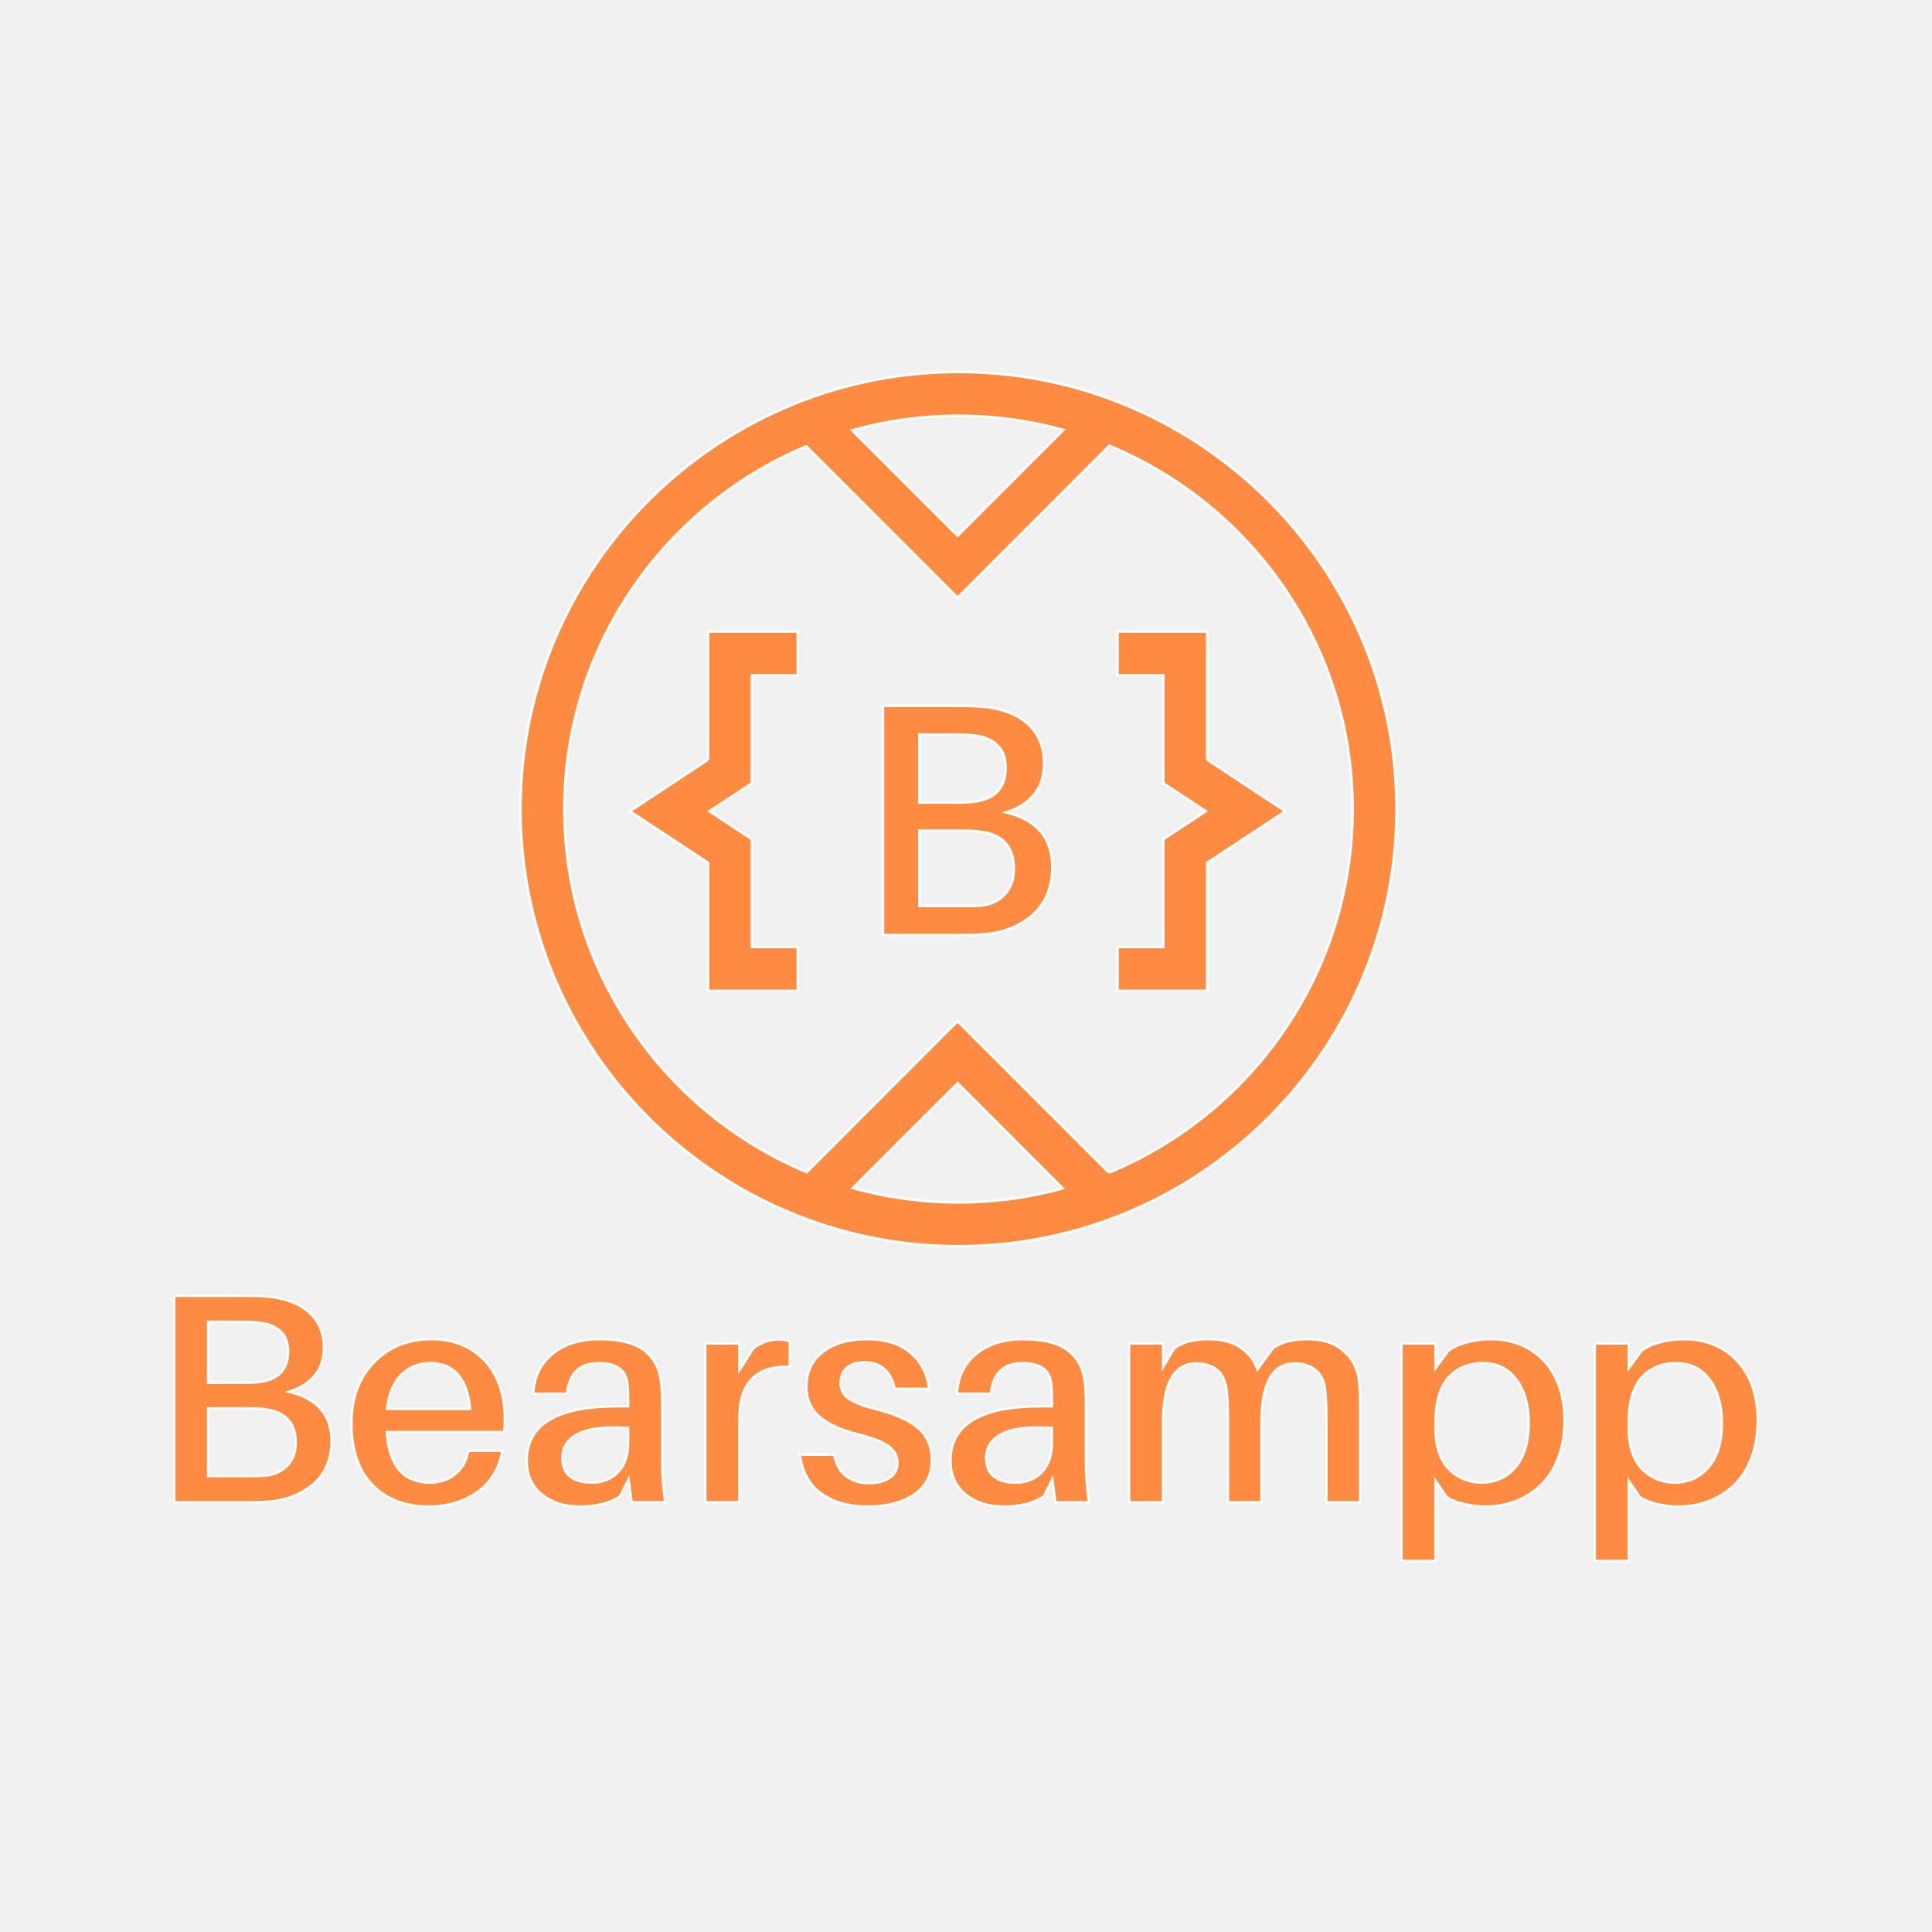
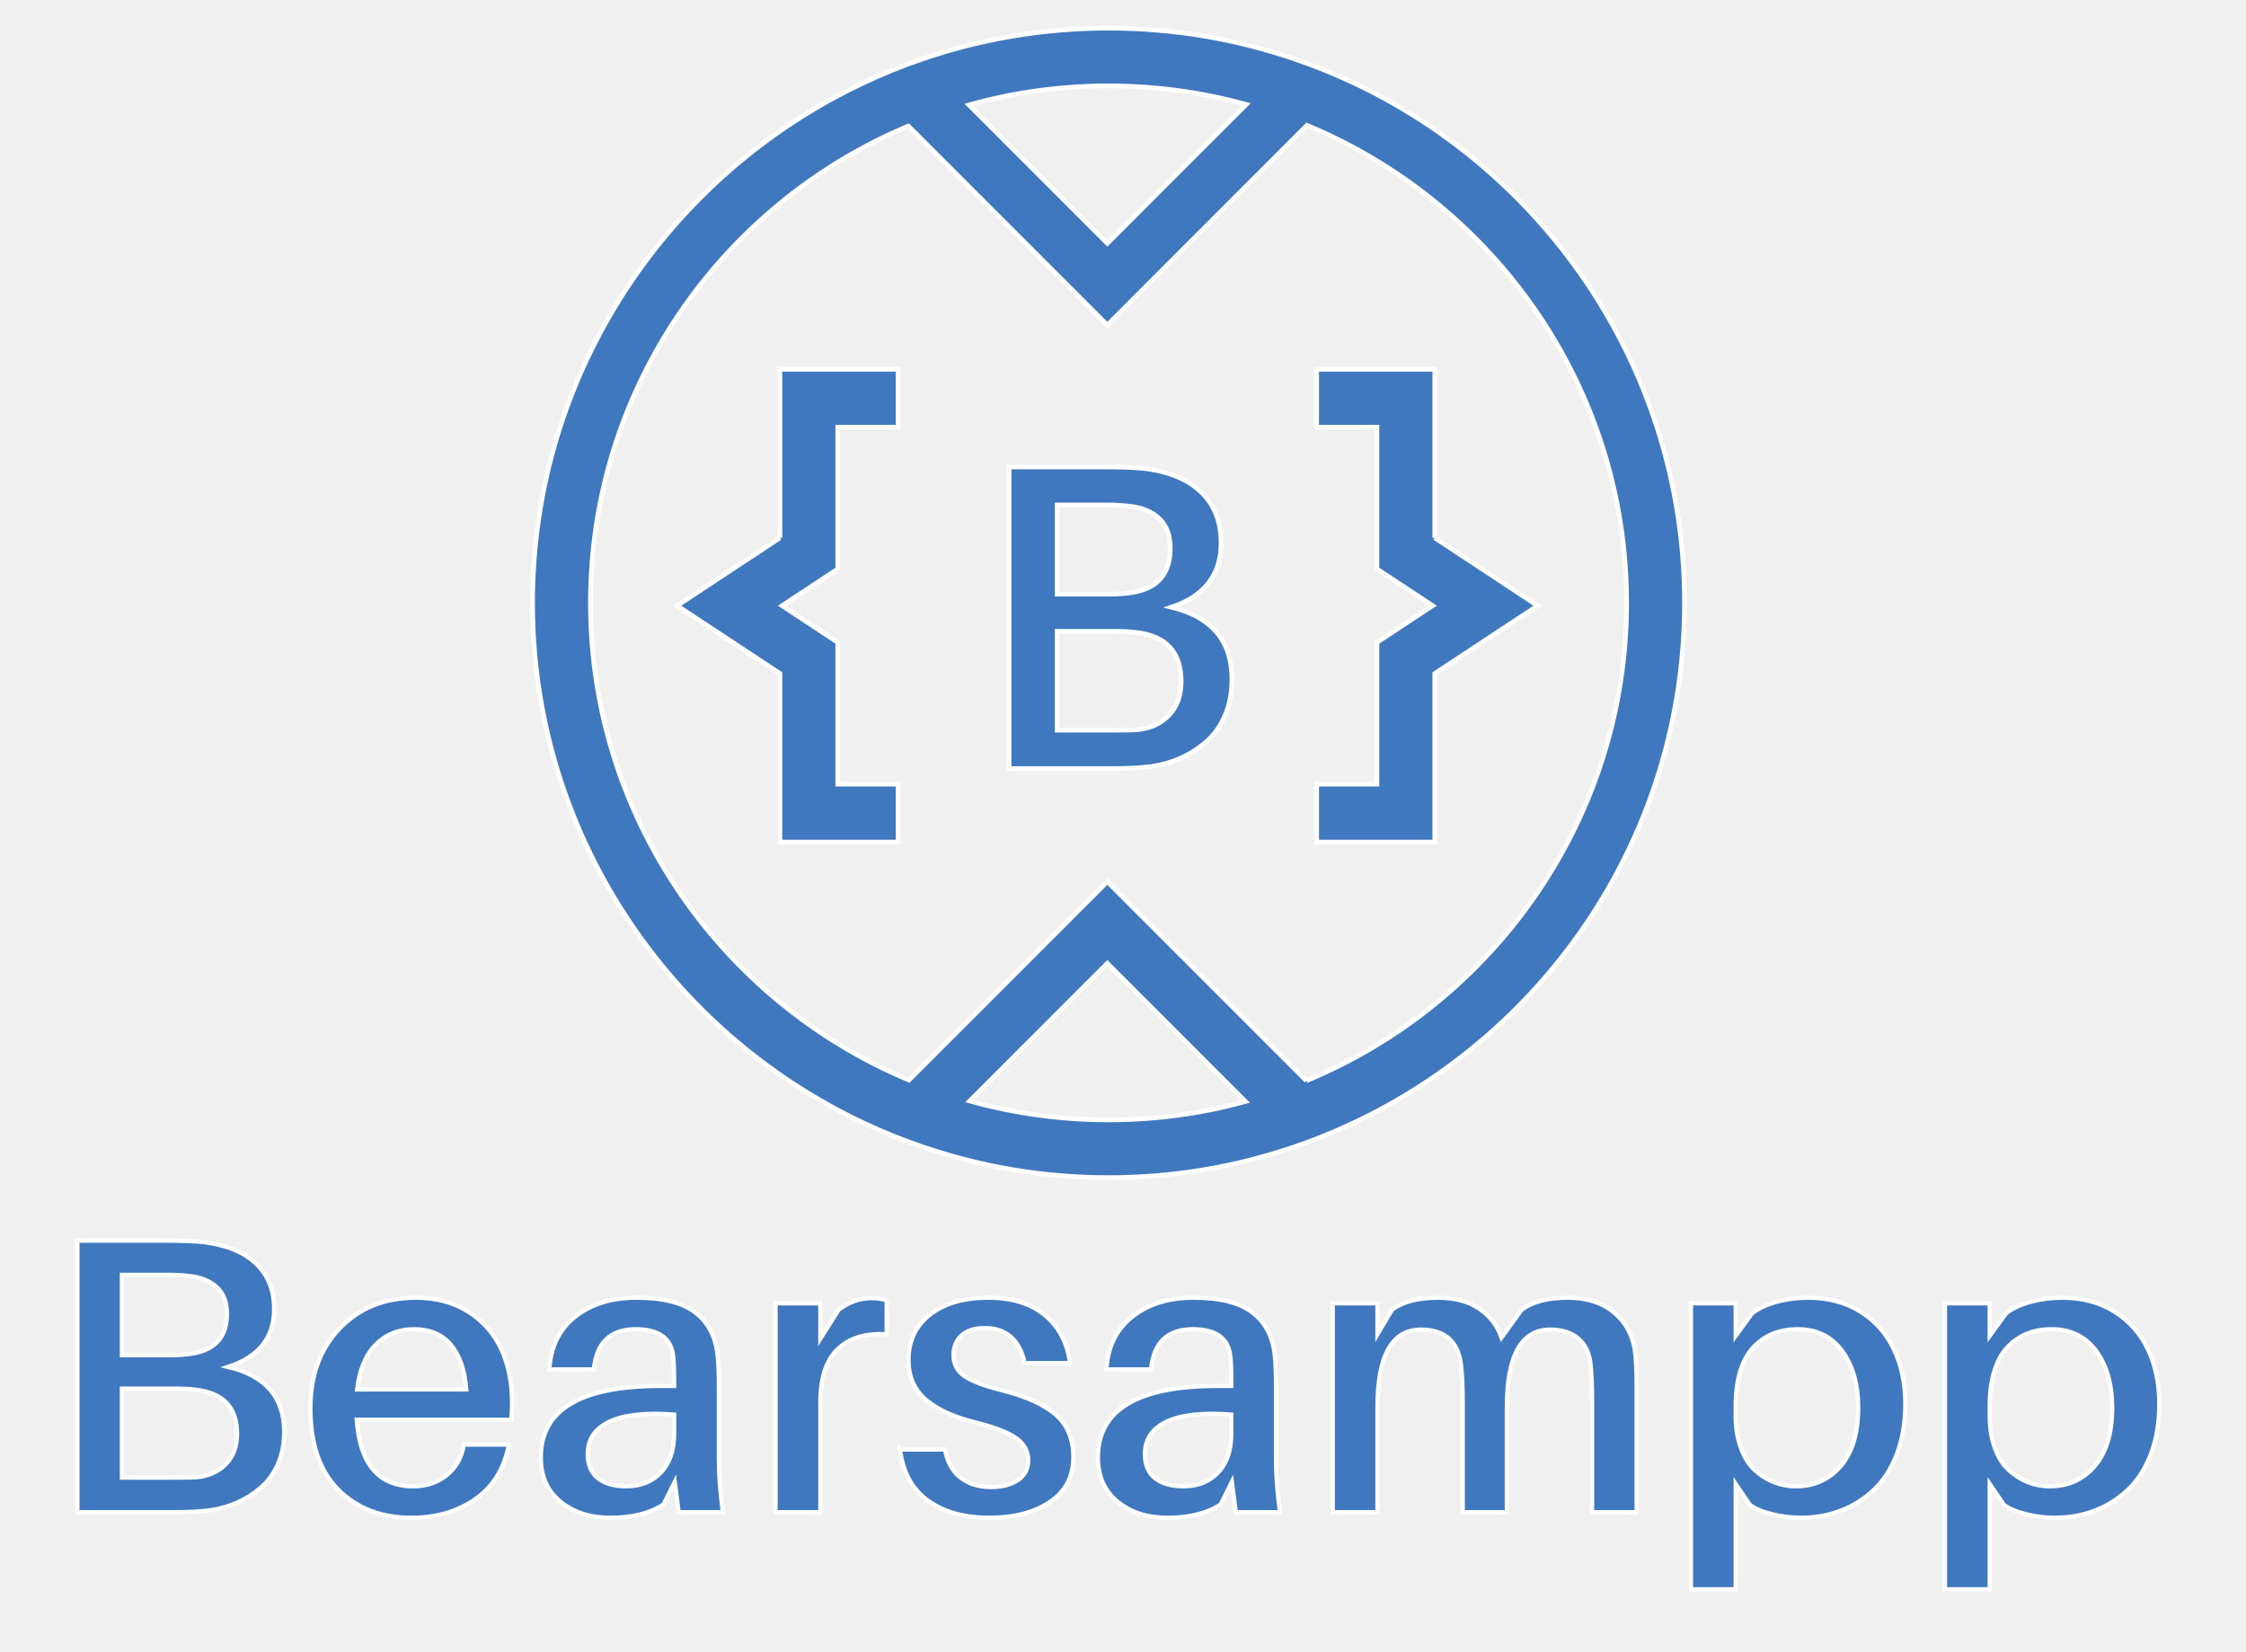
- <svg xmlns="http://www.w3.org/2000/svg" version="1.1" width="1080" height="1080" viewBox="0 0 1080 1080" xml:space="preserve">
-   <defs>
- </defs>
-   <rect x="0" y="0" width="100%" height="100%" fill="transparent" />
-   <g transform="matrix(1 0 0 1 540 540)" id="7f31c814-dc16-4fd7-b4b1-e8a9363d8fde">
-     <rect style="stroke: none; stroke-width: 1; stroke-dasharray: none; stroke-linecap: butt; stroke-dashoffset: 0; stroke-linejoin: miter; stroke-miterlimit: 4; fill: rgb(255,255,255); fill-rule: nonzero; opacity: 1; visibility: hidden;" vector-effect="non-scaling-stroke" x="-540" y="-540" rx="0" ry="0" width="1080" height="1080" />
-   </g>
-   <g transform="matrix(1 0 0 1 540 540)" id="85749154-7666-4cb7-a059-247925f11595">
- </g>
-   <g transform="matrix(1 0 0 1 540 540)">
-     <g style="" vector-effect="non-scaling-stroke">
-       <g transform="matrix(1.33 0 0 -1.33 -140.99 -86.52)" id="path1063">
-         <path style="stroke: rgb(255,255,255); stroke-width: 1.5; stroke-dasharray: none; stroke-linecap: butt; stroke-dashoffset: 0; stroke-linejoin: miter; stroke-miterlimit: 4; fill: rgb(255,138,65); fill-rule: nonzero; opacity: 1;" vector-effect="non-scaling-stroke" transform=" translate(-251.77, -334.36)" d="M 249.328 356.047 L 216.441 334.355 L 249.328 312.668 L 249.328 258.797 L 287.094 258.797 L 287.094 277.289 L 267.816 277.289 L 267.816 322.621 L 250.023 334.355 L 267.816 346.094 L 267.816 391.426 L 287.094 391.426 L 287.094 409.918 L 249.328 409.918 L 249.328 356.047" stroke-linecap="round" />
-       </g>
-       <g transform="matrix(1.33 0 0 -1.33 131.63 -86.52)" id="path1065">
-         <path style="stroke: rgb(255,255,255); stroke-width: 1.5; stroke-dasharray: none; stroke-linecap: butt; stroke-dashoffset: 0; stroke-linejoin: miter; stroke-miterlimit: 4; fill: rgb(255,138,65); fill-rule: nonzero; opacity: 1;" vector-effect="non-scaling-stroke" transform=" translate(-456.23, -334.36)" d="M 458.672 356.047 L 458.672 409.918 L 420.906 409.918 L 420.906 391.426 L 440.184 391.426 L 440.184 346.094 L 457.977 334.355 L 440.184 322.621 L 440.184 277.289 L 420.906 277.289 L 420.906 258.797 L 458.672 258.797 L 458.672 312.668 L 491.559 334.355 L 458.672 356.047" stroke-linecap="round" />
-       </g>
-       <g transform="matrix(1.33 0 0 -1.33 0 258.46)" id="path1067">
-         <path style="stroke: rgb(255,255,255); stroke-width: 1.371; stroke-dasharray: none; stroke-linecap: butt; stroke-dashoffset: 0; stroke-linejoin: miter; stroke-miterlimit: 4; fill: rgb(255,138,65); fill-rule: nonzero; opacity: 1;" vector-effect="non-scaling-stroke" transform=" translate(-357.51, -75.62)" d="M 55.202 44.53 L 24.737 44.53 L 24.737 131.353 L 53.61 131.353 C 58.468 131.353 62.377 131.191 65.338 130.871 C 72.513 129.928 78.024 127.631 81.867 123.984 C 85.709 120.339 87.631 115.507 87.631 109.478 C 87.631 100.343 82.733 94.182 72.934 90.991 C 84.88 88.16 90.854 81.238 90.854 70.217 C 90.854 66.405 90.18 62.961 88.834 59.891 C 87.478 56.819 85.652 54.302 83.349 52.339 C 81.051 50.369 78.539 48.789 75.808 47.604 C 73.09 46.412 70.19 45.589 67.104 45.139 C 64.153 44.731 60.186 44.53 55.202 44.53 z M 38.982 84.037 L 38.982 55.596 L 56.594 55.596 C 59.552 55.596 61.597 55.634 62.731 55.712 C 66.571 56.042 69.711 57.424 72.143 59.865 C 74.568 62.303 75.783 65.547 75.783 69.595 C 75.783 77.994 71.392 82.687 62.609 83.672 C 60.879 83.914 58.621 84.037 55.829 84.037 z M 38.982 120.413 L 38.982 94.741 L 54.56 94.741 C 56.967 94.741 59.204 94.898 61.274 95.219 C 68.797 96.369 72.56 100.611 72.56 107.948 C 72.56 111.631 71.472 114.477 69.298 116.485 C 67.122 118.49 64.153 119.679 60.39 120.051 C 58.323 120.294 56.061 120.413 53.61 120.413 z M 99.226 77.769 C 99.226 88.303 102.358 96.826 108.626 103.34 C 114.895 109.855 123.012 113.112 132.978 113.112 C 139.442 113.112 145.025 111.613 149.735 108.62 C 154.441 105.63 157.946 101.645 160.245 96.671 C 162.543 91.691 163.697 86.004 163.697 79.612 C 163.697 77.526 163.609 75.684 163.442 74.083 L 114.043 74.083 C 115.05 59.908 121.069 52.821 132.094 52.821 C 136.314 52.821 139.888 54.009 142.821 56.387 C 145.761 58.765 147.588 62.022 148.303 66.159 L 162.678 66.159 C 161.242 58.537 157.678 52.729 151.979 48.733 C 146.276 44.744 139.453 42.75 131.521 42.75 C 121.892 42.75 114.1 45.74 108.144 51.716 C 102.198 57.703 99.226 66.387 99.226 77.769 z M 114.162 83.801 L 149.064 83.801 C 148.556 90.021 146.9 94.783 144.09 98.086 C 141.284 101.382 137.408 103.031 132.47 103.031 C 127.485 103.031 123.381 101.398 120.154 98.138 C 116.925 94.885 114.931 90.108 114.162 83.801 z M 172.883 62.043 C 172.883 77.284 185.633 84.906 211.142 84.906 L 215.5 84.906 L 215.5 86.567 C 215.5 89.757 215.416 92.191 215.247 93.868 C 214.829 99.978 210.819 103.031 203.224 103.031 C 195.11 103.031 190.654 98.747 189.853 90.186 L 175.609 90.186 C 176.03 97.4 178.785 103.02 183.876 107.052 C 188.954 111.093 195.491 113.112 203.478 113.112 C 212.001 113.112 218.313 111.501 222.413 108.286 C 226.506 105.067 228.849 100.47 229.436 94.494 C 229.694 91.708 229.824 88.55 229.824 85.022 L 229.824 61.487 C 229.824 56.366 230.249 50.714 231.093 44.53 L 216.957 44.53 L 215.703 54.234 L 212.147 47.045 C 207.839 44.182 202.14 42.75 195.053 42.75 C 188.672 42.75 183.379 44.46 179.18 47.876 C 174.982 51.301 172.883 56.025 172.883 62.043 z M 187.885 63.148 C 187.885 59.704 188.973 57.122 191.148 55.402 C 193.323 53.679 196.358 52.821 200.244 52.821 C 204.798 52.821 208.481 54.295 211.287 57.245 C 214.097 60.193 215.5 64.312 215.5 69.595 L 215.5 75.743 C 213.397 75.909 211.392 75.993 209.482 75.993 C 206.274 75.993 203.402 75.767 200.871 75.317 C 196.825 74.618 193.646 73.246 191.337 71.202 C 189.038 69.156 187.885 66.468 187.885 63.148 z M 262.253 44.53 L 247.929 44.53 L 247.929 111.322 L 262.253 111.322 L 262.253 100.02 L 268.083 109.232 C 271.328 111.729 274.874 112.982 278.713 112.982 C 280.446 112.982 282.027 112.735 283.463 112.243 L 283.463 101.434 C 282.704 101.476 281.987 101.498 281.308 101.498 C 275.566 101.455 271.052 99.834 267.761 96.632 C 264.045 93.035 262.206 87.242 262.253 79.247 z M 287.715 64.562 L 302.09 64.562 C 302.891 60.46 304.591 57.439 307.187 55.494 C 309.79 53.546 312.988 52.575 316.787 52.575 C 320.245 52.575 323.096 53.302 325.332 54.766 C 327.569 56.218 328.689 58.339 328.689 61.122 C 328.689 63.984 327.446 66.32 324.958 68.128 C 322.461 69.929 318.259 71.586 312.346 73.098 C 308.967 73.922 306.034 74.864 303.547 75.926 C 301.053 76.992 298.783 78.3 296.742 79.858 C 294.69 81.413 293.128 83.309 292.048 85.539 C 290.966 87.779 290.43 90.312 290.43 93.13 C 290.43 99.324 292.744 104.203 297.369 107.766 C 301.995 111.329 308.17 113.112 315.892 113.112 C 323.577 113.112 329.661 111.216 334.146 107.428 C 338.619 103.639 341.259 98.568 342.06 92.208 L 327.551 92.208 C 326.793 95.817 325.35 98.585 323.218 100.513 C 321.08 102.433 318.281 103.393 314.823 103.393 C 311.567 103.393 309.083 102.605 307.372 101.033 C 305.668 99.457 304.819 97.361 304.819 94.741 C 304.819 91.866 305.998 89.634 308.362 88.033 C 310.726 86.439 314.652 84.949 320.144 83.556 C 327.997 81.582 333.794 78.958 337.528 75.68 C 341.262 72.402 343.133 67.896 343.133 62.163 C 343.133 55.933 340.631 51.143 335.629 47.787 C 330.629 44.429 324.18 42.75 316.28 42.75 C 308.3 42.75 301.774 44.565 296.702 48.188 C 291.637 51.811 288.643 57.27 287.715 64.562 z M 350.983 62.043 C 350.983 77.284 363.733 84.906 389.241 84.906 L 393.613 84.906 L 393.613 86.567 C 393.613 89.757 393.53 92.191 393.36 93.868 C 392.94 99.978 388.929 103.031 381.323 103.031 C 373.22 103.031 368.769 98.747 367.963 90.186 L 353.708 90.186 C 354.129 97.4 356.884 103.02 361.974 107.052 C 367.065 111.093 373.598 113.112 381.577 113.112 C 390.112 113.112 396.423 111.501 400.513 108.286 C 404.617 105.067 406.959 100.47 407.55 94.494 C 407.796 91.708 407.923 88.55 407.923 85.022 L 407.923 61.487 C 407.923 56.366 408.347 50.714 409.192 44.53 L 395.071 44.53 L 393.802 54.234 L 390.256 47.045 C 385.949 44.182 380.251 42.75 373.151 42.75 C 366.778 42.75 361.493 44.46 357.294 47.876 C 353.085 51.301 350.983 56.025 350.983 62.043 z M 365.998 63.148 C 365.998 59.704 367.086 57.122 369.262 55.402 C 371.437 53.679 374.467 52.821 378.354 52.821 C 382.911 52.821 386.595 54.295 389.401 57.245 C 392.21 60.193 393.613 64.312 393.613 69.595 L 393.613 75.743 C 391.5 75.909 389.495 75.993 387.596 75.993 C 384.387 75.993 381.516 75.767 378.985 75.317 C 374.928 74.618 371.749 73.246 369.45 71.202 C 367.148 69.156 365.998 66.468 365.998 63.148 z M 440.352 44.53 L 426.043 44.53 L 426.043 111.322 L 440.352 111.322 L 440.352 101.434 L 444.979 109.232 C 448.358 111.818 453.256 113.112 459.676 113.112 C 464.954 113.112 469.323 111.965 472.782 109.672 C 476.248 107.371 478.655 104.276 480 100.382 L 486.407 109.232 C 489.912 111.818 494.789 113.112 501.038 113.112 C 507.162 113.112 512.071 111.593 515.761 108.556 C 519.452 105.528 521.721 101.599 522.567 96.763 C 522.987 93.935 523.197 89.982 523.197 84.906 L 523.197 44.53 L 508.953 44.53 L 508.953 79.858 C 508.953 84.945 508.786 88.979 508.446 91.962 C 508.028 95.535 506.709 98.251 504.486 100.112 C 502.267 101.98 499.298 102.911 495.582 102.911 C 486.337 102.911 481.715 94.656 481.715 78.146 L 481.715 44.53 L 467.59 44.53 L 467.59 79.858 C 467.59 84.572 467.402 88.606 467.018 91.962 C 466.01 99.264 461.75 102.911 454.235 102.911 C 444.979 102.911 440.352 94.656 440.352 78.146 z M 554.876 19.891 L 540.555 19.891 L 540.555 111.322 L 554.876 111.322 L 554.876 100.941 L 560.064 108.065 C 561.964 109.619 564.549 110.853 567.822 111.761 C 571.093 112.661 574.504 113.112 578.05 113.112 C 584.471 113.112 590.047 111.624 594.781 108.648 C 599.505 105.679 603.073 101.645 605.479 96.542 C 607.887 91.448 609.091 85.645 609.091 79.131 C 609.091 73.19 608.195 67.861 606.401 63.148 C 604.602 58.434 602.148 54.614 599.049 51.692 C 595.945 48.758 592.41 46.535 588.44 45.023 C 584.475 43.51 580.232 42.75 575.711 42.75 C 572.717 42.75 569.668 43.126 566.565 43.879 C 563.454 44.643 561.054 45.659 559.368 46.929 L 554.876 53.559 z M 554.876 78.638 L 554.876 75.251 C 554.876 71.361 555.445 67.91 556.588 64.899 C 557.719 61.888 559.227 59.546 561.108 57.868 C 562.99 56.19 565.028 54.924 567.221 54.079 C 569.422 53.239 571.706 52.821 574.066 52.821 C 579.979 52.821 584.779 54.991 588.469 59.331 C 592.168 63.683 594.02 69.872 594.02 77.9 C 594.02 85.357 592.316 91.406 588.912 96.049 C 585.515 100.703 580.776 103.031 574.696 103.031 C 571.912 103.031 569.367 102.588 567.058 101.705 C 564.759 100.826 562.682 99.454 560.825 97.593 C 558.965 95.725 557.505 93.186 556.453 89.978 C 555.401 86.759 554.876 82.982 554.876 78.638 z M 636.075 19.891 L 621.755 19.891 L 621.755 111.322 L 636.075 111.322 L 636.075 100.941 L 641.266 108.065 C 643.163 109.619 645.747 110.853 649.022 111.761 C 652.291 112.661 655.703 113.112 659.252 113.112 C 665.669 113.112 671.245 111.624 675.98 108.648 C 680.704 105.679 684.271 101.645 686.679 96.542 C 689.085 91.448 690.289 85.645 690.289 79.131 C 690.289 73.19 689.394 67.861 687.603 63.148 C 685.801 58.434 683.351 54.614 680.247 51.692 C 677.143 48.758 673.609 46.535 669.642 45.023 C 665.673 43.51 661.431 42.75 656.911 42.75 C 653.916 42.75 650.863 43.126 647.748 43.879 C 644.649 44.643 642.253 45.659 640.57 46.929 L 636.075 53.559 z M 636.075 78.638 L 636.075 75.251 C 636.075 71.361 636.647 67.91 637.786 64.899 C 638.921 61.888 640.426 59.546 642.307 57.868 C 644.189 56.19 646.226 54.924 648.419 54.079 C 650.613 53.239 652.893 52.821 655.264 52.821 C 661.177 52.821 665.977 54.991 669.668 59.331 C 673.37 63.683 675.219 69.872 675.219 77.9 C 675.219 85.357 673.515 91.406 670.11 96.049 C 666.713 100.703 661.975 103.031 655.895 103.031 C 653.104 103.031 650.559 102.588 648.26 101.705 C 645.958 100.826 643.88 99.454 642.027 97.593 C 640.165 95.725 638.707 93.186 637.655 89.978 C 636.601 86.759 636.075 82.982 636.075 78.638 z" stroke-linecap="round" />
-       </g>
-       <g transform="matrix(1.33 0 0 -1.33 0.93 -81.37)" id="path1069">
-         <path style="stroke: rgb(255,255,255); stroke-width: 1.5; stroke-dasharray: none; stroke-linecap: butt; stroke-dashoffset: 0; stroke-linejoin: miter; stroke-miterlimit: 4; fill: rgb(255,138,65); fill-rule: nonzero; opacity: 1;" vector-effect="non-scaling-stroke" transform=" translate(-358.21, -330.5)" d="M 355.41 282.285 L 322.59 282.285 L 322.59 378.707 L 353.695 378.707 C 358.934 378.707 363.145 378.527 366.332 378.172 C 374.066 377.125 380.004 374.578 384.141 370.523 C 388.281 366.48 390.352 361.109 390.352 354.414 C 390.352 344.27 385.074 337.426 374.516 333.883 C 387.391 330.742 393.824 323.051 393.824 310.812 C 393.824 306.578 393.098 302.754 391.648 299.344 C 390.188 295.934 388.219 293.137 385.742 290.957 C 383.262 288.77 380.555 287.016 377.613 285.699 C 374.684 284.375 371.559 283.461 368.234 282.961 C 365.055 282.508 360.781 282.285 355.41 282.285 z M 337.934 326.16 L 337.934 294.574 L 356.91 294.574 C 360.098 294.574 362.305 294.617 363.523 294.703 C 367.664 295.07 371.043 296.605 373.668 299.316 C 376.281 302.023 377.586 305.625 377.586 310.121 C 377.586 319.449 372.855 324.66 363.395 325.754 C 361.531 326.023 359.094 326.16 356.09 326.16 z M 337.934 366.559 L 337.934 338.047 L 354.719 338.047 C 357.312 338.047 359.723 338.223 361.953 338.578 C 370.059 339.855 374.113 344.566 374.113 352.715 C 374.113 356.805 372.941 359.965 370.598 362.195 C 368.254 364.422 365.055 365.742 361 366.156 C 358.773 366.426 356.34 366.559 353.695 366.559 z" stroke-linecap="round" />
-       </g>
-       <g transform="matrix(1.33 0 0 -1.33 -4.18 -87.71)" id="path1061">
-         <path style="stroke: rgb(255,255,255); stroke-width: 1.5; stroke-dasharray: none; stroke-linecap: butt; stroke-dashoffset: 0; stroke-linejoin: miter; stroke-miterlimit: 4; fill: rgb(255,138,65); fill-rule: nonzero; opacity: 1;" vector-effect="non-scaling-stroke" transform=" translate(-354.38, -335.25)" d="M 431.816 501.939 C 425.767 504.732 419.557 507.239 413.161 509.376 C 394.688 515.623 374.922 519 354.359 519 C 333.59 519 313.64 515.545 295.007 509.189 C 288.638 507.029 282.428 504.521 276.403 501.674 C 213.748 472.349 170.25 408.772 170.25 335.251 C 170.25 261.65 213.827 198.018 276.59 168.72 C 282.639 165.901 288.849 163.394 295.246 161.233 C 313.797 154.928 333.695 151.5 354.359 151.5 C 374.817 151.5 394.528 154.85 412.922 161.047 C 419.319 163.183 425.556 165.664 431.605 168.483 C 494.685 197.674 538.5 261.44 538.5 335.251 C 538.5 408.983 494.763 472.693 431.816 501.939 z M 354.359 500.54 C 369.608 500.54 384.383 498.484 398.389 494.608 L 353.992 450.201 L 309.755 494.448 C 323.945 498.429 338.904 500.54 354.359 500.54 z M 354.359 169.96 C 339.01 169.96 324.129 172.071 309.99 176.001 L 353.992 220.011 L 398.151 175.841 C 384.196 171.992 369.529 169.96 354.359 169.96 z M 417.627 182.486 L 353.992 246.146 L 290.568 182.696 C 230.817 207.696 188.746 266.662 188.746 335.251 C 188.746 403.76 230.712 462.671 290.357 487.698 L 290.384 487.698 L 353.992 424.066 L 417.81 487.937 C 477.773 463.041 520.004 403.971 520.004 335.251 C 520.004 266.451 477.667 207.33 417.627 182.486" stroke-linecap="round" />
-       </g>
-     </g>
-   </g>
-   <g transform="matrix(NaN NaN NaN NaN 0 0)">
-     <g style="">
- </g>
+ <svg xmlns="http://www.w3.org/2000/svg" version="1.1" id="svg1049" width="957.333" height="704" viewBox="0 0 957.333 704">
+   <defs id="defs1053" />
+   <g id="g1057" transform="matrix(1.333333,0,0,-1.333333,0,704)">
+     <path d="m 249.328,356.047 -32.887,-21.692 32.887,-21.687 v -53.871 h 37.766 v 18.492 h -19.278 v 45.332 l -17.793,11.734 17.793,11.739 v 45.332 h 19.278 v 18.492 h -37.766 v -53.871" style="fill:#4078c0;fill-opacity:1;fill-rule:nonzero;stroke:#ffffff;stroke-width:1.5;stroke-opacity:1;stroke-dasharray:none" id="path1063" />
+     <path d="m 458.672,356.047 v 53.871 h -37.766 v -18.492 h 19.278 v -45.332 l 17.793,-11.739 -17.793,-11.734 v -45.332 h -19.278 v -18.492 h 37.766 v 53.871 l 32.887,21.687 -32.887,21.692" style="fill:#4078c0;fill-opacity:1;fill-rule:nonzero;stroke:#ffffff;stroke-width:1.5;stroke-dasharray:none;stroke-opacity:1" id="path1065" />
+     <path d="M 55.202,44.53 H 24.737 v 86.823 h 28.873 c 4.859,0 8.767,-0.162 11.729,-0.482 7.174,-0.943 12.685,-3.24 16.529,-6.888 3.842,-3.644 5.764,-8.477 5.764,-14.505 0,-9.135 -4.898,-15.297 -14.697,-18.487 11.946,-2.832 17.92,-9.754 17.92,-20.774 0,-3.812 -0.674,-7.256 -2.02,-10.326 -1.356,-3.071 -3.182,-5.589 -5.485,-7.552 -2.298,-1.97 -4.81,-3.55 -7.541,-4.735 -2.718,-1.192 -5.619,-2.015 -8.705,-2.465 -2.95,-0.408 -6.917,-0.609 -11.902,-0.609 z M 38.982,84.037 V 55.596 h 17.612 c 2.959,0 5.003,0.039 6.137,0.116 3.84,0.331 6.979,1.713 9.412,4.154 2.425,2.438 3.64,5.681 3.64,9.729 0,8.399 -4.391,13.092 -13.174,14.077 -1.73,0.242 -3.988,0.365 -6.78,0.365 z m 0,36.376 V 94.741 h 15.578 c 2.407,0 4.644,0.158 6.714,0.478 7.523,1.15 11.286,5.392 11.286,12.73 0,3.683 -1.088,6.528 -3.262,8.536 -2.176,2.005 -5.145,3.194 -8.908,3.567 -2.067,0.243 -4.329,0.362 -6.78,0.362 z M 99.226,77.769 c 0,10.534 3.132,19.057 9.401,25.571 6.268,6.515 14.386,9.772 24.352,9.772 6.464,0 12.047,-1.498 16.757,-4.491 4.706,-2.99 8.211,-6.975 10.51,-11.949 2.298,-4.98 3.452,-10.667 3.452,-17.059 0,-2.086 -0.087,-3.929 -0.254,-5.53 h -49.4 c 1.007,-14.175 7.026,-21.262 18.051,-21.262 4.22,0 7.794,1.188 10.727,3.567 2.94,2.378 4.768,5.635 5.482,9.772 h 14.375 c -1.436,-7.622 -5,-13.43 -10.698,-17.425 -5.703,-3.989 -12.527,-5.983 -20.458,-5.983 -9.629,0 -17.421,2.99 -23.377,8.966 -5.946,5.987 -8.918,14.671 -8.918,26.053 z m 14.936,6.032 h 34.902 c -0.508,6.219 -2.164,10.982 -4.974,14.285 -2.807,3.296 -6.682,4.945 -11.62,4.945 -4.985,0 -9.089,-1.633 -12.316,-4.893 -3.23,-3.253 -5.223,-8.03 -5.993,-14.337 z m 58.721,-21.758 c 0,15.241 12.75,22.863 38.259,22.863 h 4.357 v 1.66 c 0,3.19 -0.084,5.624 -0.253,7.302 -0.418,6.11 -4.427,9.163 -12.023,9.163 -8.114,0 -12.569,-4.284 -13.37,-12.846 h -14.245 c 0.421,7.214 3.176,12.835 8.267,16.866 5.079,4.041 11.615,6.06 19.603,6.06 8.523,0 14.835,-1.611 18.935,-4.825 4.093,-3.219 6.436,-7.816 7.023,-13.792 0.257,-2.786 0.388,-5.944 0.388,-9.472 V 61.487 c 0,-5.122 0.424,-10.774 1.269,-16.957 h -14.136 l -1.254,9.704 -3.557,-7.189 c -4.307,-2.863 -10.007,-4.295 -17.094,-4.295 -6.381,0 -11.674,1.71 -15.873,5.126 -4.198,3.426 -6.297,8.15 -6.297,14.168 z m 15.002,1.105 c 0,-3.443 1.088,-6.026 3.263,-7.746 2.175,-1.724 5.209,-2.582 9.095,-2.582 4.554,0 8.237,1.474 11.044,4.425 2.809,2.947 4.213,7.067 4.213,12.349 v 6.148 c -2.103,0.166 -4.108,0.249 -6.018,0.249 -3.208,0 -6.08,-0.225 -8.611,-0.675 -4.046,-0.7 -7.225,-2.071 -9.534,-4.115 -2.299,-2.047 -3.452,-4.735 -3.452,-8.054 z M 262.253,44.53 h -14.324 v 66.791 h 14.324 v -11.301 l 5.829,9.212 c 3.245,2.498 6.791,3.75 10.63,3.75 1.734,0 3.314,-0.247 4.75,-0.739 v -10.809 c -0.758,0.043 -1.476,0.064 -2.154,0.064 -5.742,-0.042 -10.257,-1.664 -13.548,-4.865 -3.716,-3.598 -5.555,-9.391 -5.507,-17.386 z m 25.462,20.031 h 14.375 c 0.801,-4.102 2.501,-7.123 5.097,-9.067 2.603,-1.949 5.801,-2.919 9.6,-2.919 3.458,0 6.308,0.728 8.545,2.191 2.237,1.452 3.357,3.574 3.357,6.356 0,2.862 -1.244,5.198 -3.731,7.006 -2.498,1.801 -6.699,3.458 -12.612,4.97 -3.379,0.823 -6.312,1.765 -8.799,2.828 -2.494,1.066 -4.764,2.374 -6.805,3.932 -2.052,1.555 -3.614,3.451 -4.694,5.681 -1.081,2.24 -1.618,4.773 -1.618,7.591 0,6.194 2.314,11.073 6.939,14.636 4.626,3.563 10.8,5.346 18.522,5.346 7.686,0 13.769,-1.895 18.254,-5.684 4.473,-3.789 7.113,-8.86 7.914,-15.22 h -14.509 c -0.757,3.609 -2.201,6.377 -4.332,8.305 -2.138,1.92 -4.938,2.88 -8.396,2.88 -3.256,0 -5.739,-0.788 -7.451,-2.36 -1.704,-1.576 -2.552,-3.672 -2.552,-6.292 0,-2.874 1.179,-5.107 3.543,-6.708 2.364,-1.593 6.29,-3.084 11.782,-4.477 7.853,-1.974 13.65,-4.598 17.383,-7.875 3.735,-3.279 5.605,-7.784 5.605,-13.518 0,-6.229 -2.501,-11.02 -7.504,-14.375 -5,-3.359 -11.449,-5.037 -19.349,-5.037 -7.98,0 -14.505,1.815 -19.578,5.438 -5.065,3.623 -8.059,9.082 -8.987,16.374 z m 63.267,-2.518 c 0,15.241 12.75,22.863 38.259,22.863 h 4.372 v 1.66 c 0,3.19 -0.084,5.624 -0.253,7.302 -0.42,6.11 -4.431,9.163 -12.037,9.163 -8.103,0 -12.555,-4.284 -13.36,-12.846 h -14.255 c 0.42,7.214 3.176,12.835 8.266,16.866 5.091,4.041 11.624,6.06 19.603,6.06 8.535,0 14.846,-1.611 18.936,-4.825 4.104,-3.219 6.446,-7.816 7.037,-13.792 0.246,-2.786 0.373,-5.944 0.373,-9.472 V 61.487 c 0,-5.122 0.424,-10.774 1.269,-16.957 h -14.121 l -1.269,9.704 -3.545,-7.189 c -4.307,-2.863 -10.006,-4.295 -17.105,-4.295 -6.373,0 -11.659,1.71 -15.858,5.126 -4.209,3.426 -6.311,8.15 -6.311,14.168 z m 15.016,1.105 c 0,-3.443 1.088,-6.026 3.263,-7.746 2.175,-1.724 5.206,-2.582 9.093,-2.582 4.557,0 8.241,1.474 11.046,4.425 2.809,2.947 4.213,7.067 4.213,12.349 v 6.148 c -2.113,0.166 -4.118,0.249 -6.018,0.249 -3.208,0 -6.08,-0.225 -8.611,-0.675 -4.057,-0.7 -7.236,-2.071 -9.534,-4.115 -2.302,-2.047 -3.452,-4.735 -3.452,-8.054 z M 440.352,44.53 h -14.309 v 66.791 h 14.309 v -9.888 l 4.627,7.798 c 3.379,2.586 8.277,3.88 14.698,3.88 5.278,0 9.647,-1.146 13.106,-3.44 3.466,-2.301 5.873,-5.396 7.218,-9.29 l 6.407,8.85 c 3.505,2.586 8.382,3.88 14.632,3.88 6.124,0 11.032,-1.519 14.723,-4.555 3.691,-3.028 5.96,-6.957 6.806,-11.793 0.42,-2.828 0.63,-6.782 0.63,-11.857 V 44.53 h -14.244 v 35.328 c 0,5.087 -0.167,9.121 -0.508,12.104 -0.418,3.573 -1.736,6.289 -3.959,8.15 -2.219,1.868 -5.188,2.799 -8.904,2.799 -9.245,0 -13.867,-8.255 -13.867,-24.766 V 44.53 h -14.125 v 35.328 c 0,4.714 -0.188,8.748 -0.573,12.104 -1.008,7.302 -5.268,10.949 -12.783,10.949 -9.256,0 -13.883,-8.255 -13.883,-24.766 z M 554.876,19.891 h -14.321 v 91.43 h 14.321 v -10.38 l 5.188,7.123 c 1.9,1.554 4.485,2.789 7.758,3.696 3.271,0.9 6.681,1.351 10.228,1.351 6.421,0 11.997,-1.488 16.731,-4.463 4.724,-2.969 8.292,-7.003 10.698,-12.106 2.408,-5.094 3.611,-10.897 3.611,-17.411 0,-5.941 -0.896,-11.27 -2.69,-15.983 -1.799,-4.714 -4.253,-8.533 -7.352,-11.456 -3.104,-2.934 -6.639,-5.156 -10.608,-6.669 -3.966,-1.513 -8.208,-2.273 -12.729,-2.273 -2.994,0 -6.043,0.376 -9.147,1.129 -3.111,0.764 -5.511,1.78 -7.197,3.05 l -4.492,6.63 z m 0,58.747 v -3.387 c 0,-3.89 0.569,-7.34 1.711,-10.352 1.131,-3.011 2.64,-5.353 4.521,-7.032 1.881,-1.677 3.919,-2.944 6.113,-3.788 2.201,-0.84 4.485,-1.259 6.845,-1.259 5.913,0 10.713,2.17 14.403,6.51 3.699,4.352 5.551,10.542 5.551,18.569 0,7.457 -1.704,13.507 -5.108,18.15 -3.397,4.653 -8.136,6.982 -14.216,6.982 -2.784,0 -5.329,-0.443 -7.638,-1.326 -2.299,-0.879 -4.376,-2.251 -6.232,-4.112 -1.86,-1.868 -3.321,-4.408 -4.372,-7.615 -1.052,-3.219 -1.577,-6.996 -1.577,-11.34 z m 81.198,-58.747 h -14.32 v 91.43 h 14.32 v -10.38 l 5.192,7.123 c 1.896,1.554 4.481,2.789 7.755,3.696 3.27,0.9 6.681,1.351 10.231,1.351 6.417,0 11.993,-1.488 16.727,-4.463 4.724,-2.969 8.292,-7.003 10.699,-12.106 2.407,-5.094 3.61,-10.897 3.61,-17.411 0,-5.941 -0.895,-11.27 -2.686,-15.983 -1.802,-4.714 -4.253,-8.533 -7.356,-11.456 -3.104,-2.934 -6.638,-5.156 -10.605,-6.669 -3.97,-1.513 -8.211,-2.273 -12.732,-2.273 -2.995,0 -6.048,0.376 -9.162,1.129 -3.099,0.764 -5.495,1.78 -7.178,3.05 l -4.496,6.63 z m 0,58.747 v -3.387 c 0,-3.89 0.573,-7.34 1.711,-10.352 1.135,-3.011 2.64,-5.353 4.521,-7.032 1.882,-1.677 3.919,-2.944 6.113,-3.788 2.193,-0.84 4.473,-1.259 6.845,-1.259 5.913,0 10.713,2.17 14.404,6.51 3.701,4.352 5.55,10.542 5.55,18.569 0,7.457 -1.704,13.507 -5.108,18.15 -3.397,4.653 -8.135,6.982 -14.215,6.982 -2.792,0 -5.337,-0.443 -7.636,-1.326 -2.302,-0.879 -4.38,-2.251 -6.232,-4.112 -1.863,-1.868 -3.321,-4.408 -4.372,-7.615 -1.054,-3.219 -1.581,-6.996 -1.581,-11.34 z" style="fill:#4078c0;fill-opacity:1;fill-rule:nonzero;stroke:#ffffff;stroke-width:1.371;stroke-dasharray:none;stroke-opacity:1" id="path1067" />
+     <path d="m 355.41,282.285 h -32.82 v 96.422 h 31.105 c 5.239,0 9.45,-0.18 12.637,-0.535 7.734,-1.047 13.672,-3.594 17.809,-7.649 4.14,-4.043 6.211,-9.414 6.211,-16.109 0,-10.144 -5.278,-16.988 -15.836,-20.531 12.875,-3.141 19.308,-10.832 19.308,-23.071 0,-4.234 -0.726,-8.058 -2.176,-11.468 -1.46,-3.41 -3.429,-6.207 -5.906,-8.387 -2.48,-2.187 -5.187,-3.941 -8.129,-5.258 -2.929,-1.324 -6.054,-2.238 -9.379,-2.738 -3.179,-0.453 -7.453,-0.676 -12.824,-0.676 z m -17.476,43.875 v -31.586 h 18.976 c 3.188,0 5.395,0.043 6.613,0.129 4.141,0.367 7.52,1.902 10.145,4.613 2.613,2.707 3.918,6.309 3.918,10.805 0,9.328 -4.731,14.539 -14.191,15.633 -1.864,0.269 -4.301,0.406 -7.305,0.406 z m 0,40.399 v -28.512 h 16.785 c 2.593,0 5.004,0.176 7.234,0.531 8.106,1.277 12.16,5.988 12.16,14.137 0,4.09 -1.172,7.25 -3.515,9.48 -2.344,2.227 -5.543,3.547 -9.598,3.961 -2.227,0.27 -4.66,0.403 -7.305,0.403 z" style="fill:#4078c0;fill-opacity:1;fill-rule:nonzero;stroke:#ffffff;stroke-width:1.5;stroke-opacity:1;stroke-dasharray:none" id="path1069" />
+     <path d="m 431.816,501.939 c -6.049,2.792 -12.259,5.3 -18.655,7.436 -18.472,6.247 -38.238,9.624 -58.802,9.624 -20.769,0 -40.719,-3.455 -59.352,-9.811 -6.37,-2.16 -12.579,-4.668 -18.604,-7.515 C 213.748,472.349 170.25,408.772 170.25,335.251 c 0,-73.6 43.577,-137.233 106.34,-166.53 6.049,-2.819 12.259,-5.327 18.657,-7.487 C 313.797,154.928 333.695,151.5 354.359,151.5 c 20.458,0 40.169,3.35 58.563,9.547 6.398,2.136 12.634,4.617 18.684,7.436 63.08,29.192 106.895,92.957 106.895,166.768 0,73.732 -43.737,137.442 -106.684,166.689 z M 354.359,500.54 c 15.249,0 30.024,-2.055 44.03,-5.932 l -44.397,-44.408 -44.237,44.248 c 14.19,3.981 29.149,6.092 44.604,6.092 z m 0,-330.58 c -15.349,0 -30.23,2.11 -44.369,6.041 l 44.002,44.01 44.159,-44.17 c -13.955,-3.849 -28.622,-5.881 -43.792,-5.881 z m 63.268,12.525 -63.636,63.66 -63.423,-63.45 c -59.751,25 -101.822,83.965 -101.822,152.554 0,68.51 41.966,127.421 101.611,152.447 h 0.027 l 63.608,-63.632 63.819,63.871 c 59.962,-24.895 102.193,-83.965 102.193,-152.686 0,-68.799 -42.337,-127.921 -102.376,-152.765" style="fill:#4078c0;fill-opacity:1;fill-rule:nonzero;stroke:#ffffff;stroke-width:1.5;stroke-opacity:1;stroke-dasharray:none" id="path1061" />
  </g>
</svg>
